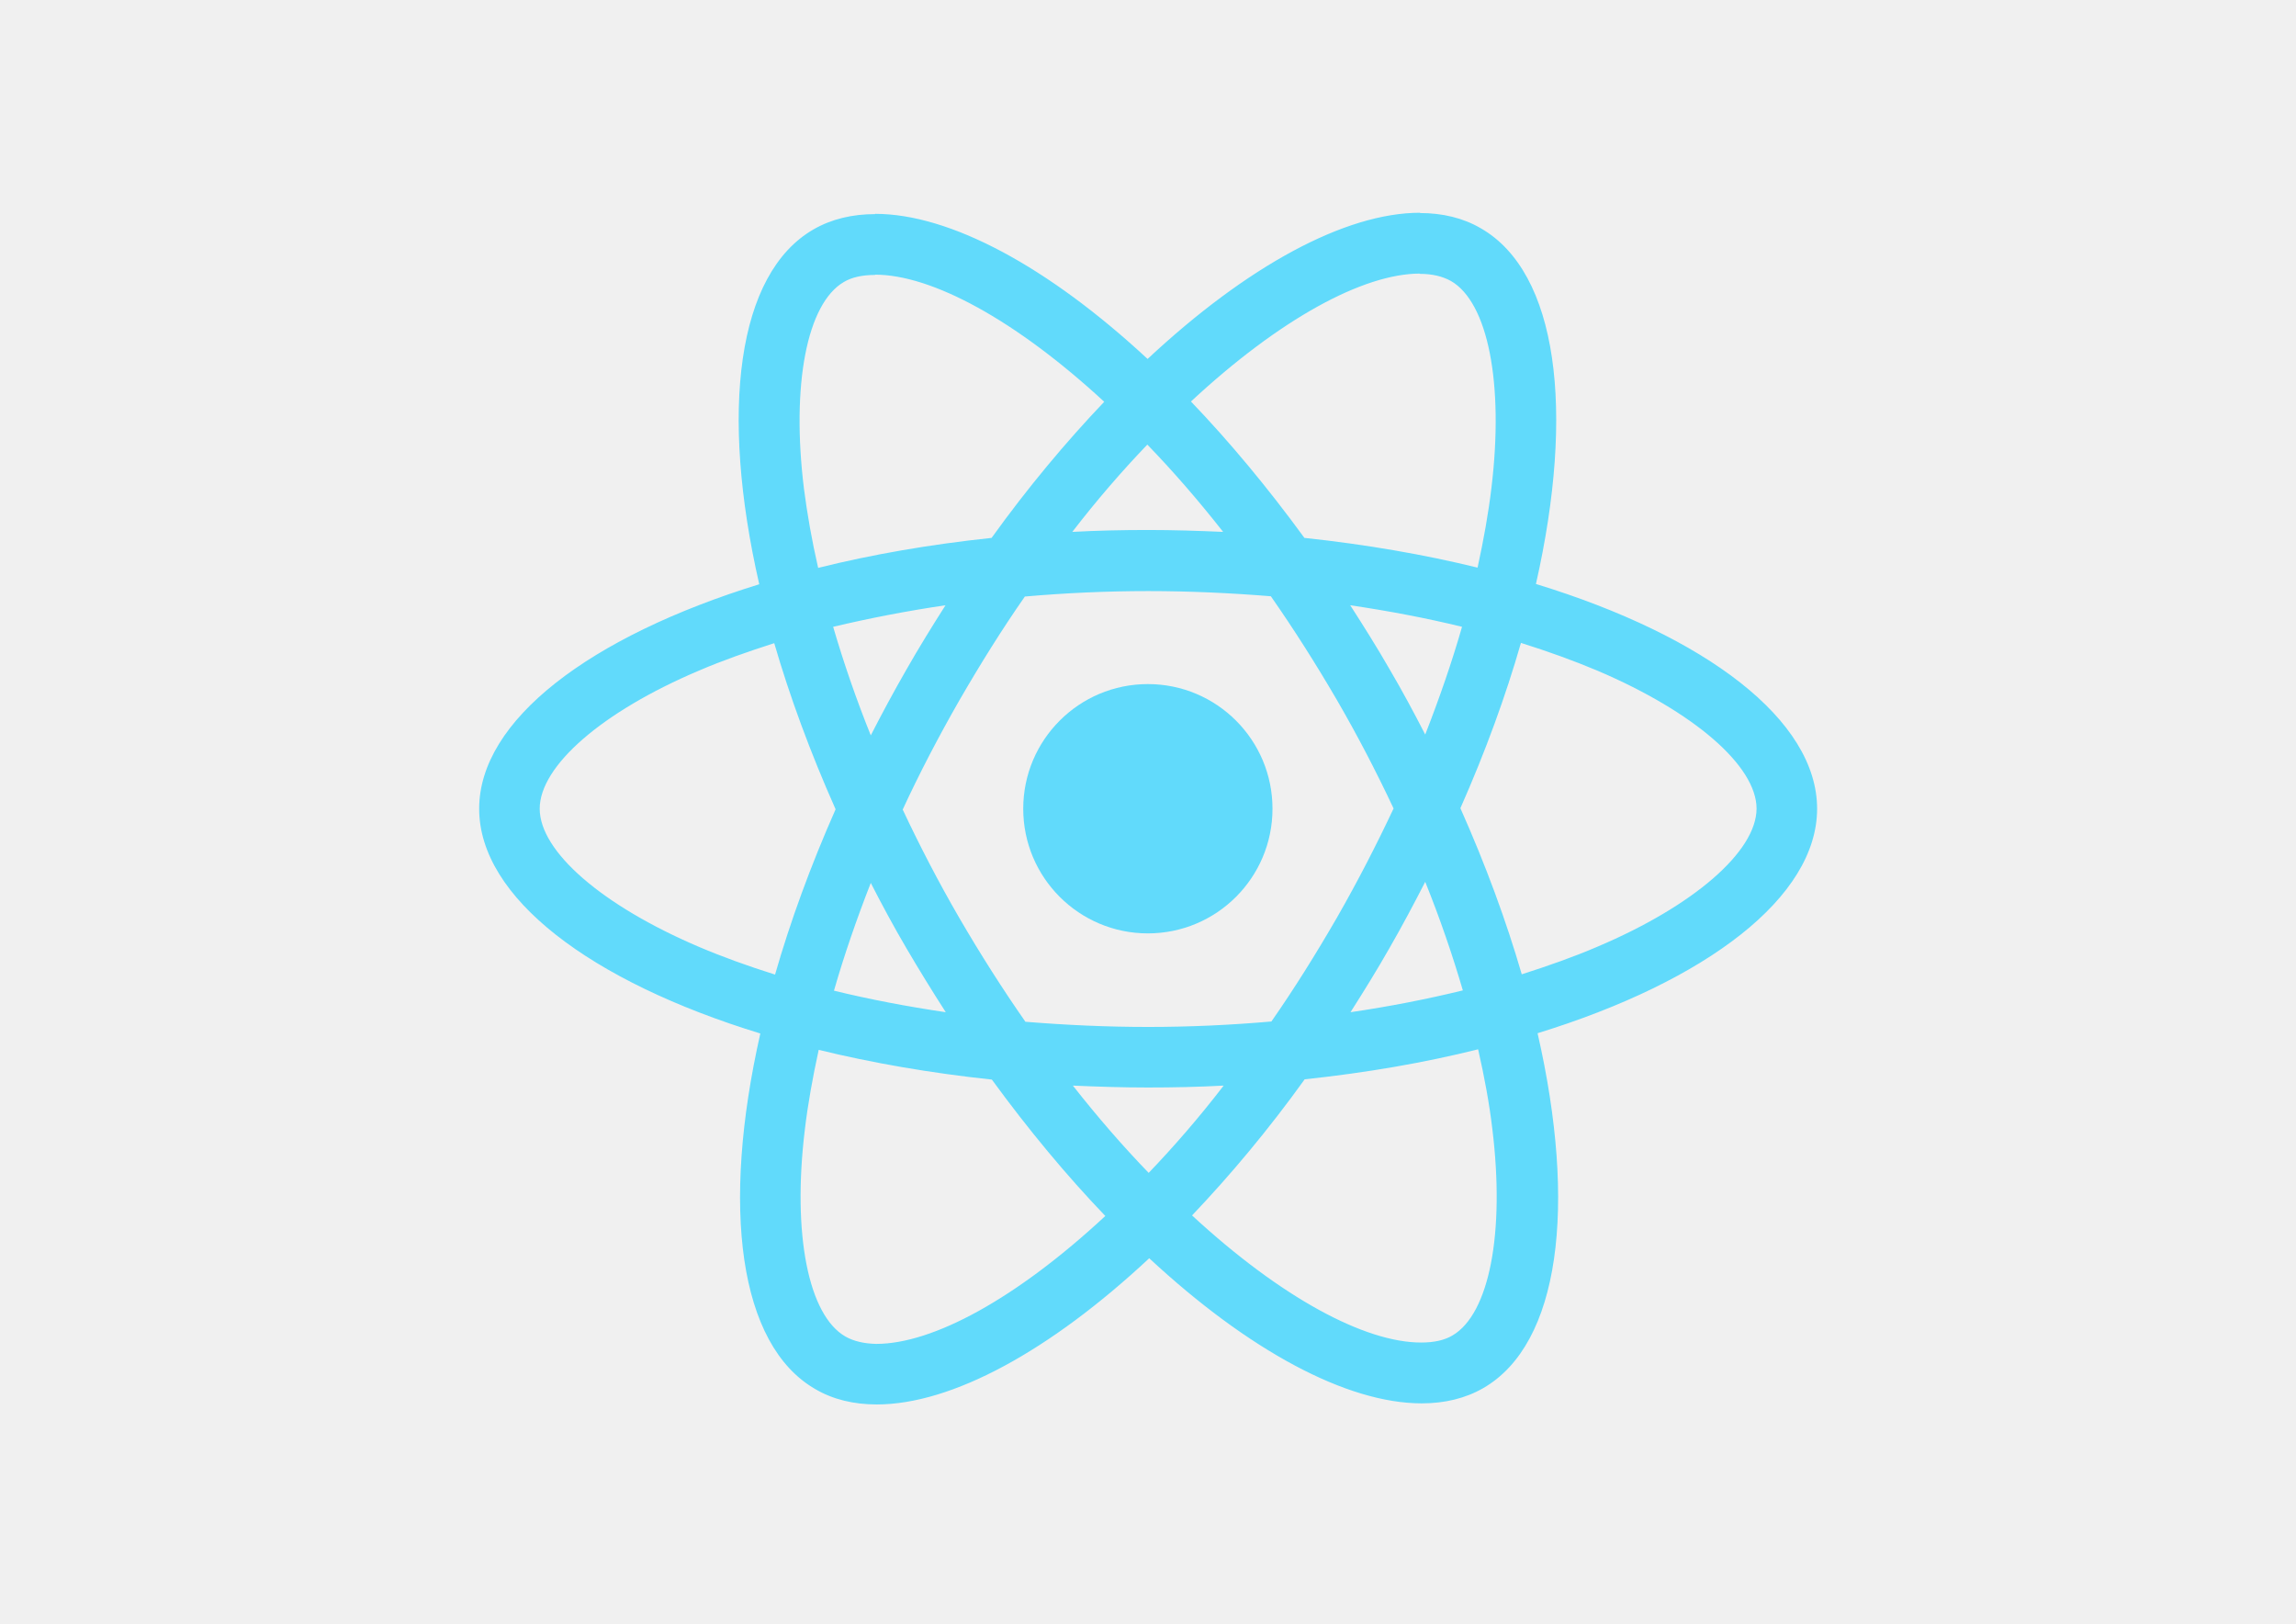
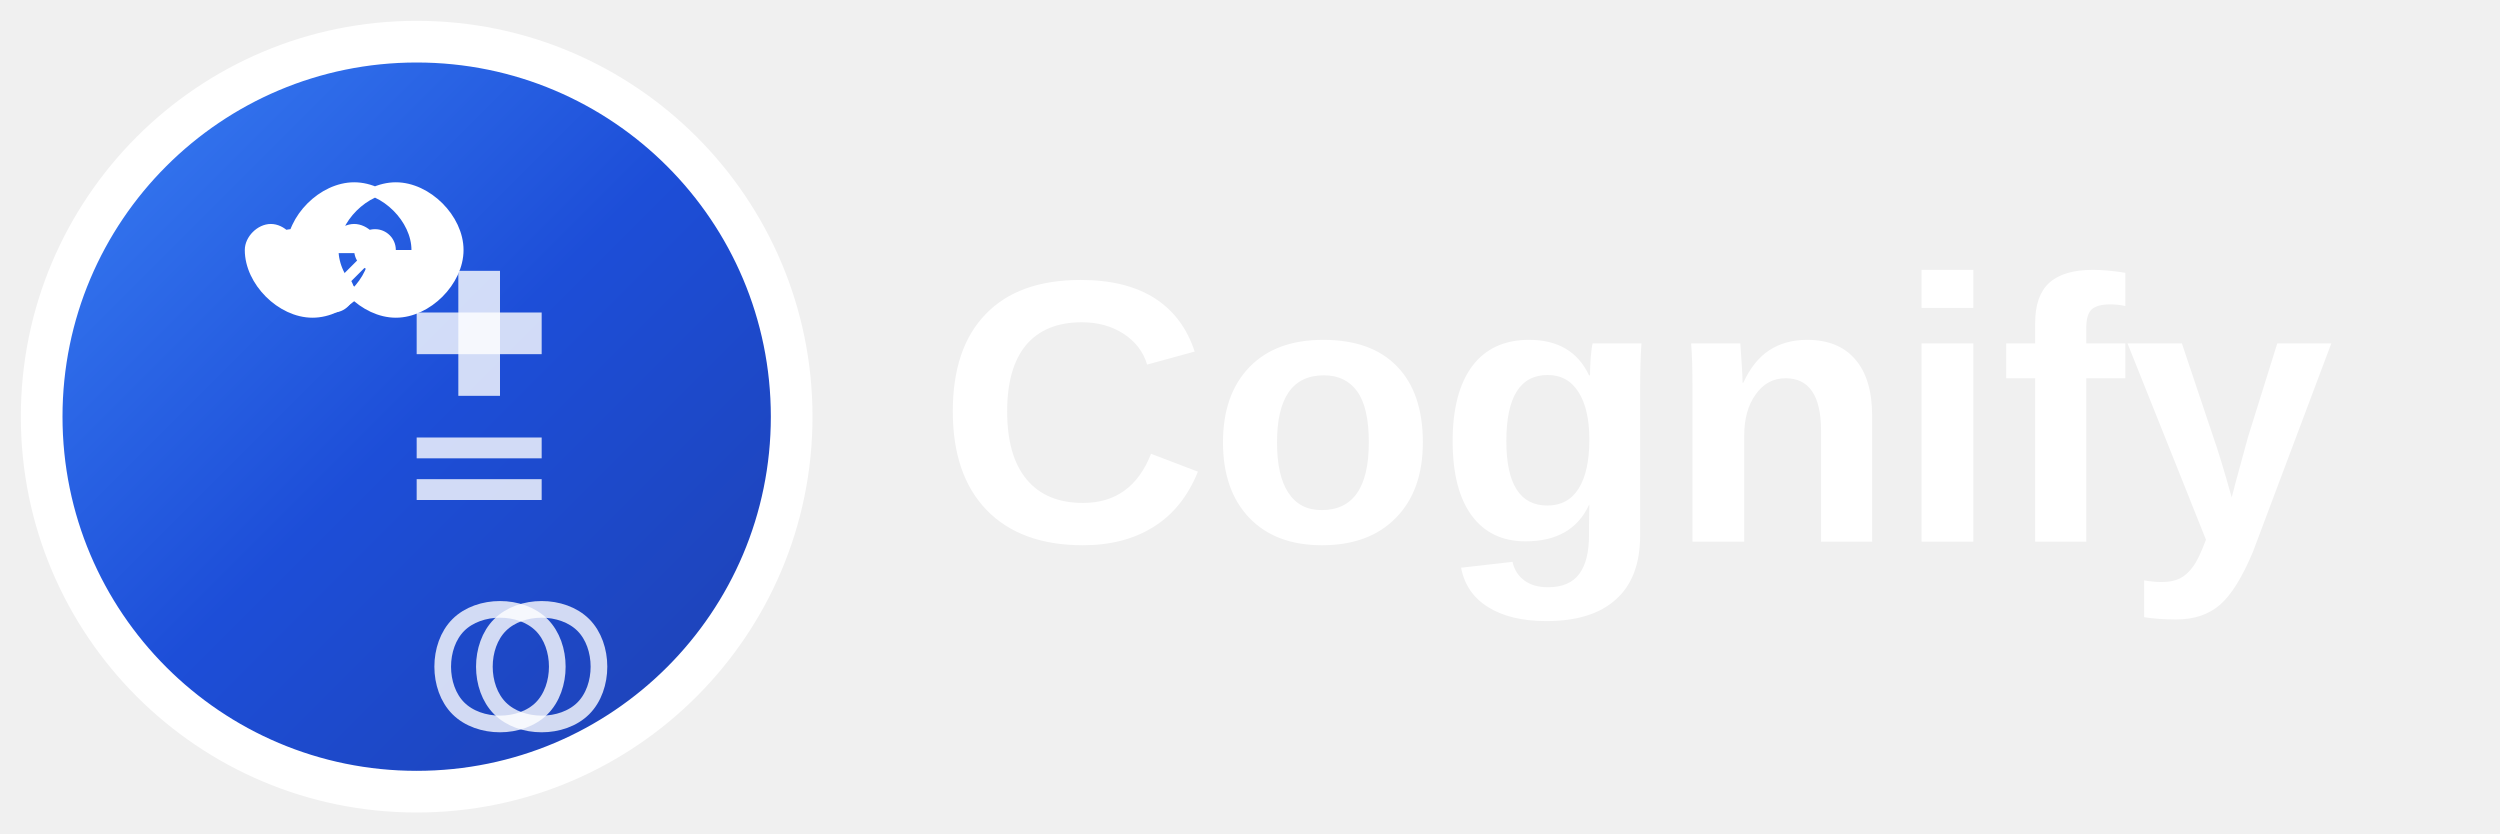
- <svg xmlns="http://www.w3.org/2000/svg" viewBox="0 0 841.9 595.3">
-   <g fill="#61DAFB">
-     <path d="M666.3 296.5c0-32.5-40.7-63.3-103.1-82.4 14.4-63.6 8-114.2-20.2-130.4-6.5-3.8-14.1-5.6-22.4-5.6v22.3c4.6 0 8.3.9 11.4 2.6 13.6 7.8 19.5 37.5 14.9 75.7-1.1 9.4-2.9 19.3-5.1 29.4-19.6-4.8-41-8.5-63.5-10.9-13.5-18.5-27.5-35.3-41.6-50 32.6-30.3 63.2-46.9 84-46.9V78c-27.5 0-63.5 19.6-99.9 53.6-36.4-33.8-72.4-53.2-99.9-53.2v22.3c20.7 0 51.4 16.5 84 46.6-14 14.7-28 31.4-41.3 49.9-22.6 2.4-44 6.1-63.6 11-2.3-10-4-19.7-5.2-29-4.7-38.2 1.1-67.9 14.6-75.8 3-1.8 6.9-2.6 11.5-2.6V78.5c-8.4 0-16 1.8-22.6 5.6-28.1 16.2-34.4 66.7-19.9 130.1-62.2 19.2-102.7 49.9-102.7 82.3 0 32.5 40.7 63.3 103.1 82.4-14.4 63.6-8 114.2 20.2 130.4 6.5 3.8 14.1 5.6 22.5 5.6 27.5 0 63.5-19.6 99.9-53.6 36.4 33.8 72.4 53.2 99.9 53.2 8.4 0 16-1.8 22.6-5.6 28.1-16.2 34.4-66.7 19.9-130.1 62-19.1 102.5-49.9 102.5-82.3zm-130.2-66.7c-3.7 12.9-8.3 26.2-13.5 39.5-4.1-8-8.4-16-13.1-24-4.6-8-9.5-15.8-14.4-23.4 14.2 2.1 27.9 4.7 41 7.9zm-45.8 106.5c-7.8 13.5-15.8 26.3-24.1 38.2-14.9 1.3-30 2-45.2 2-15.1 0-30.2-.7-45-1.9-8.3-11.9-16.4-24.6-24.2-38-7.6-13.1-14.5-26.4-20.8-39.8 6.2-13.4 13.2-26.8 20.7-39.9 7.8-13.5 15.8-26.3 24.1-38.2 14.9-1.3 30-2 45.2-2 15.1 0 30.2.7 45 1.9 8.3 11.9 16.4 24.6 24.2 38 7.6 13.1 14.5 26.4 20.8 39.8-6.3 13.4-13.2 26.8-20.7 39.9zm32.3-13c5.4 13.4 10 26.8 13.8 39.8-13.1 3.2-26.9 5.9-41.2 8 4.9-7.7 9.8-15.6 14.4-23.7 4.6-8 8.9-16.1 13-24.1zM421.2 430c-9.3-9.6-18.6-20.3-27.8-32 9 .4 18.2.7 27.5.7 9.4 0 18.7-.2 27.8-.7-9 11.7-18.3 22.4-27.5 32zm-74.4-58.9c-14.2-2.1-27.9-4.7-41-7.9 3.7-12.9 8.3-26.2 13.5-39.5 4.1 8 8.4 16 13.1 24 4.7 8 9.5 15.8 14.4 23.4zM420.7 163c9.3 9.6 18.6 20.3 27.8 32-9-.4-18.2-.7-27.5-.7-9.4 0-18.7.2-27.8.7 9-11.7 18.3-22.4 27.5-32zm-74 58.9c-4.9 7.7-9.8 15.6-14.4 23.7-4.6 8-8.9 16-13 24-5.4-13.4-10-26.8-13.8-39.8 13.1-3.1 26.9-5.8 41.2-7.9zm-90.5 125.2c-35.4-15.1-58.3-34.9-58.3-50.6 0-15.7 22.9-35.6 58.3-50.6 8.6-3.7 18-7 27.7-10.1 5.7 19.6 13.2 40 22.5 60.9-9.2 20.8-16.6 41.1-22.2 60.6-9.9-3.1-19.3-6.5-28-10.2zM310 490c-13.6-7.8-19.5-37.5-14.9-75.7 1.1-9.4 2.9-19.3 5.1-29.4 19.6 4.8 41 8.5 63.5 10.9 13.5 18.5 27.5 35.3 41.6 50-32.6 30.3-63.2 46.9-84 46.9-4.5-.1-8.3-1-11.3-2.7zm237.2-76.2c4.7 38.2-1.1 67.9-14.6 75.8-3 1.8-6.9 2.6-11.5 2.6-20.7 0-51.4-16.5-84-46.6 14-14.7 28-31.4 41.3-49.9 22.6-2.4 44-6.1 63.6-11 2.3 10.1 4.1 19.8 5.2 29.1zm38.5-66.7c-8.6 3.7-18 7-27.7 10.1-5.7-19.6-13.2-40-22.5-60.9 9.2-20.8 16.6-41.1 22.2-60.6 9.9 3.1 19.3 6.5 28.1 10.2 35.4 15.1 58.3 34.9 58.3 50.6-.1 15.7-23 35.6-58.4 50.6zM320.8 78.4z" />
-     <circle cx="420.9" cy="296.5" r="45.7" />
-     <path d="M520.5 78.1z" />
+ <svg xmlns="http://www.w3.org/2000/svg" width="120" height="40" viewBox="0 0 120 40" fill="none">
+   <circle cx="20" cy="20" r="18" fill="url(#gradient1)" stroke="white" stroke-width="2" />
+   <g transform="translate(8, 8)">
+     <path d="M12 4C12 2.5 10.5 1 9 1C7.5 1 6 2.5 6 4C6 3.5 5.5 3 5 3C4.5 3 4 3.5 4 4C4 5.5 5.5 7 7 7C8.5 7 10 5.5 10 4C10 3.5 9.5 3 9 3C8.5 3 8 3.5 8 4C8 2.5 9.5 1 11 1C12.5 1 14 2.5 14 4C14 5.5 12.5 7 11 7C9.5 7 8 5.5 8 4" fill="white" stroke="white" stroke-width="0.5" />
+     <circle cx="6" cy="4" r="1" fill="white" />
+     <circle cx="10" cy="4" r="1" fill="white" />
+     <circle cx="8" cy="6" r="1" fill="white" />
+     <line x1="6" y1="4" x2="8" y2="6" stroke="white" stroke-width="0.5" />
+     <line x1="10" y1="4" x2="8" y2="6" stroke="white" stroke-width="0.5" />
+     <line x1="6" y1="4" x2="10" y2="4" stroke="white" stroke-width="0.3" />
  </g>
+   <g transform="translate(20, 12)">
+     <rect x="2" y="1" width="2" height="6" fill="white" opacity="0.8" />
+     <rect x="0" y="3" width="6" height="2" fill="white" opacity="0.8" />
+   </g>
+   <g transform="translate(20, 20)">
+     <rect x="0" y="1" width="6" height="1" fill="white" opacity="0.8" />
+     <rect x="0" y="3" width="6" height="1" fill="white" opacity="0.8" />
+   </g>
+   <g transform="translate(20, 28)">
+     <path d="M2 2C3 1 5 1 6 2C7 3 7 5 6 6C5 7 3 7 2 6C1 5 1 3 2 2Z" fill="none" stroke="white" stroke-width="0.8" opacity="0.8" />
+     <path d="M4 2C5 1 7 1 8 2C9 3 9 5 8 6C7 7 5 7 4 6C3 5 3 3 4 2Z" fill="none" stroke="white" stroke-width="0.8" opacity="0.8" />
+   </g>
+   <text x="45" y="26" font-family="Arial, sans-serif" font-size="18" font-weight="bold" fill="white">
+     Cognify
+   </text>
+   <defs>
+     <linearGradient id="gradient1" x1="0%" y1="0%" x2="100%" y2="100%">
+       <stop offset="0%" style="stop-color:#3B82F6;stop-opacity:1" />
+       <stop offset="50%" style="stop-color:#1D4ED8;stop-opacity:1" />
+       <stop offset="100%" style="stop-color:#1E40AF;stop-opacity:1" />
+     </linearGradient>
+   </defs>
</svg>
